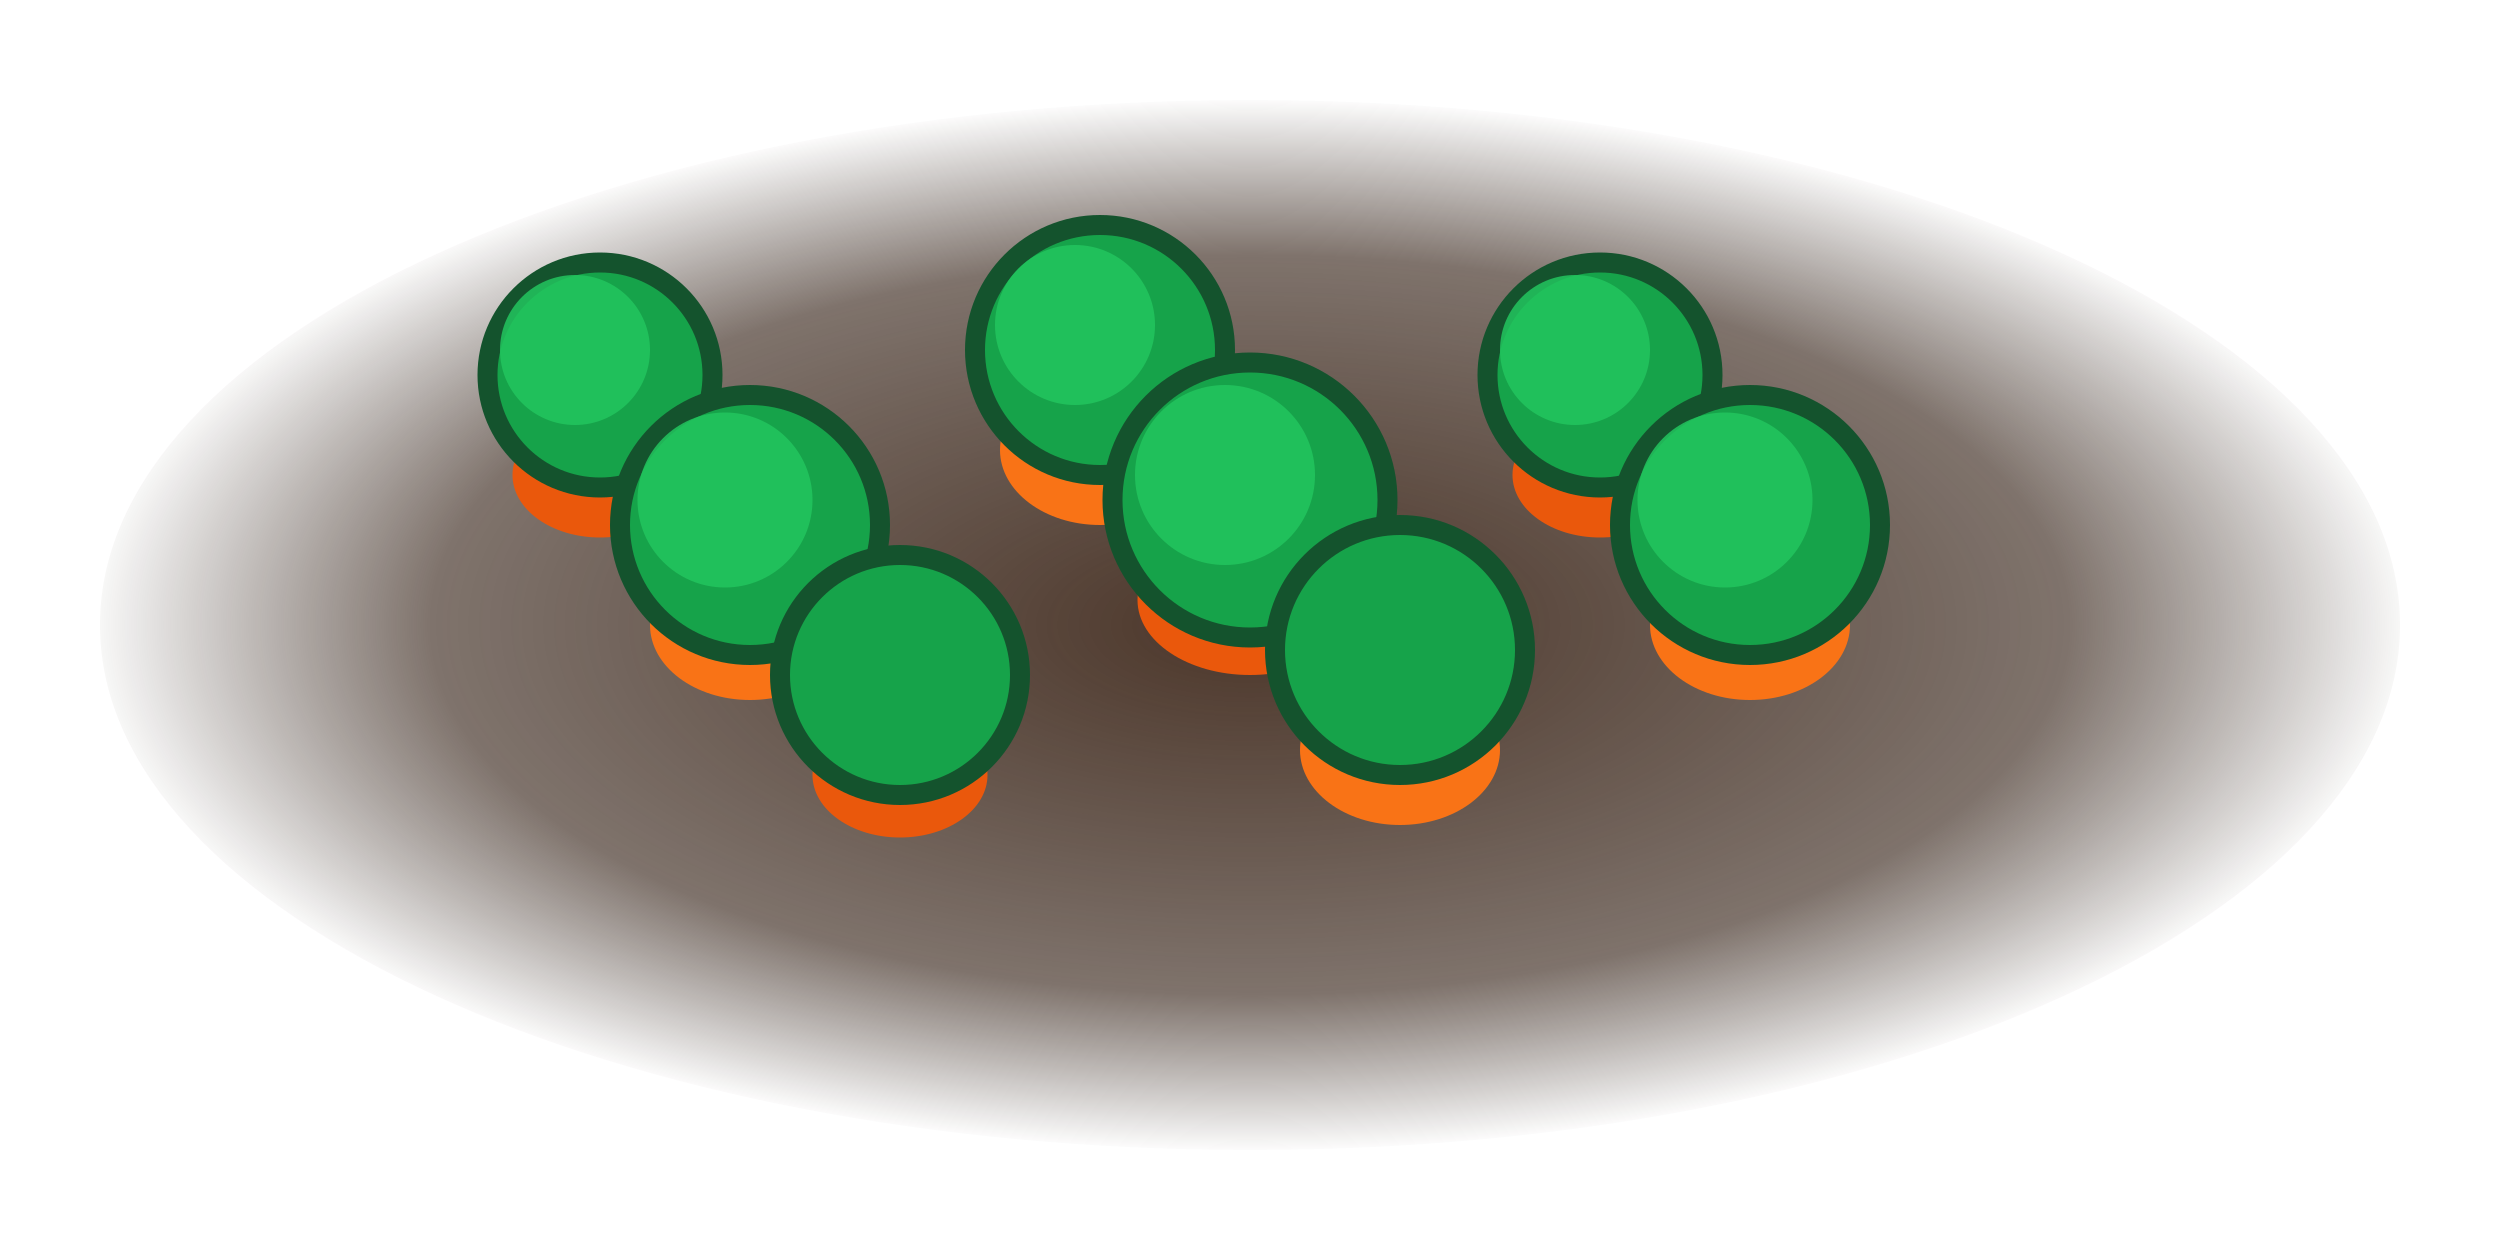
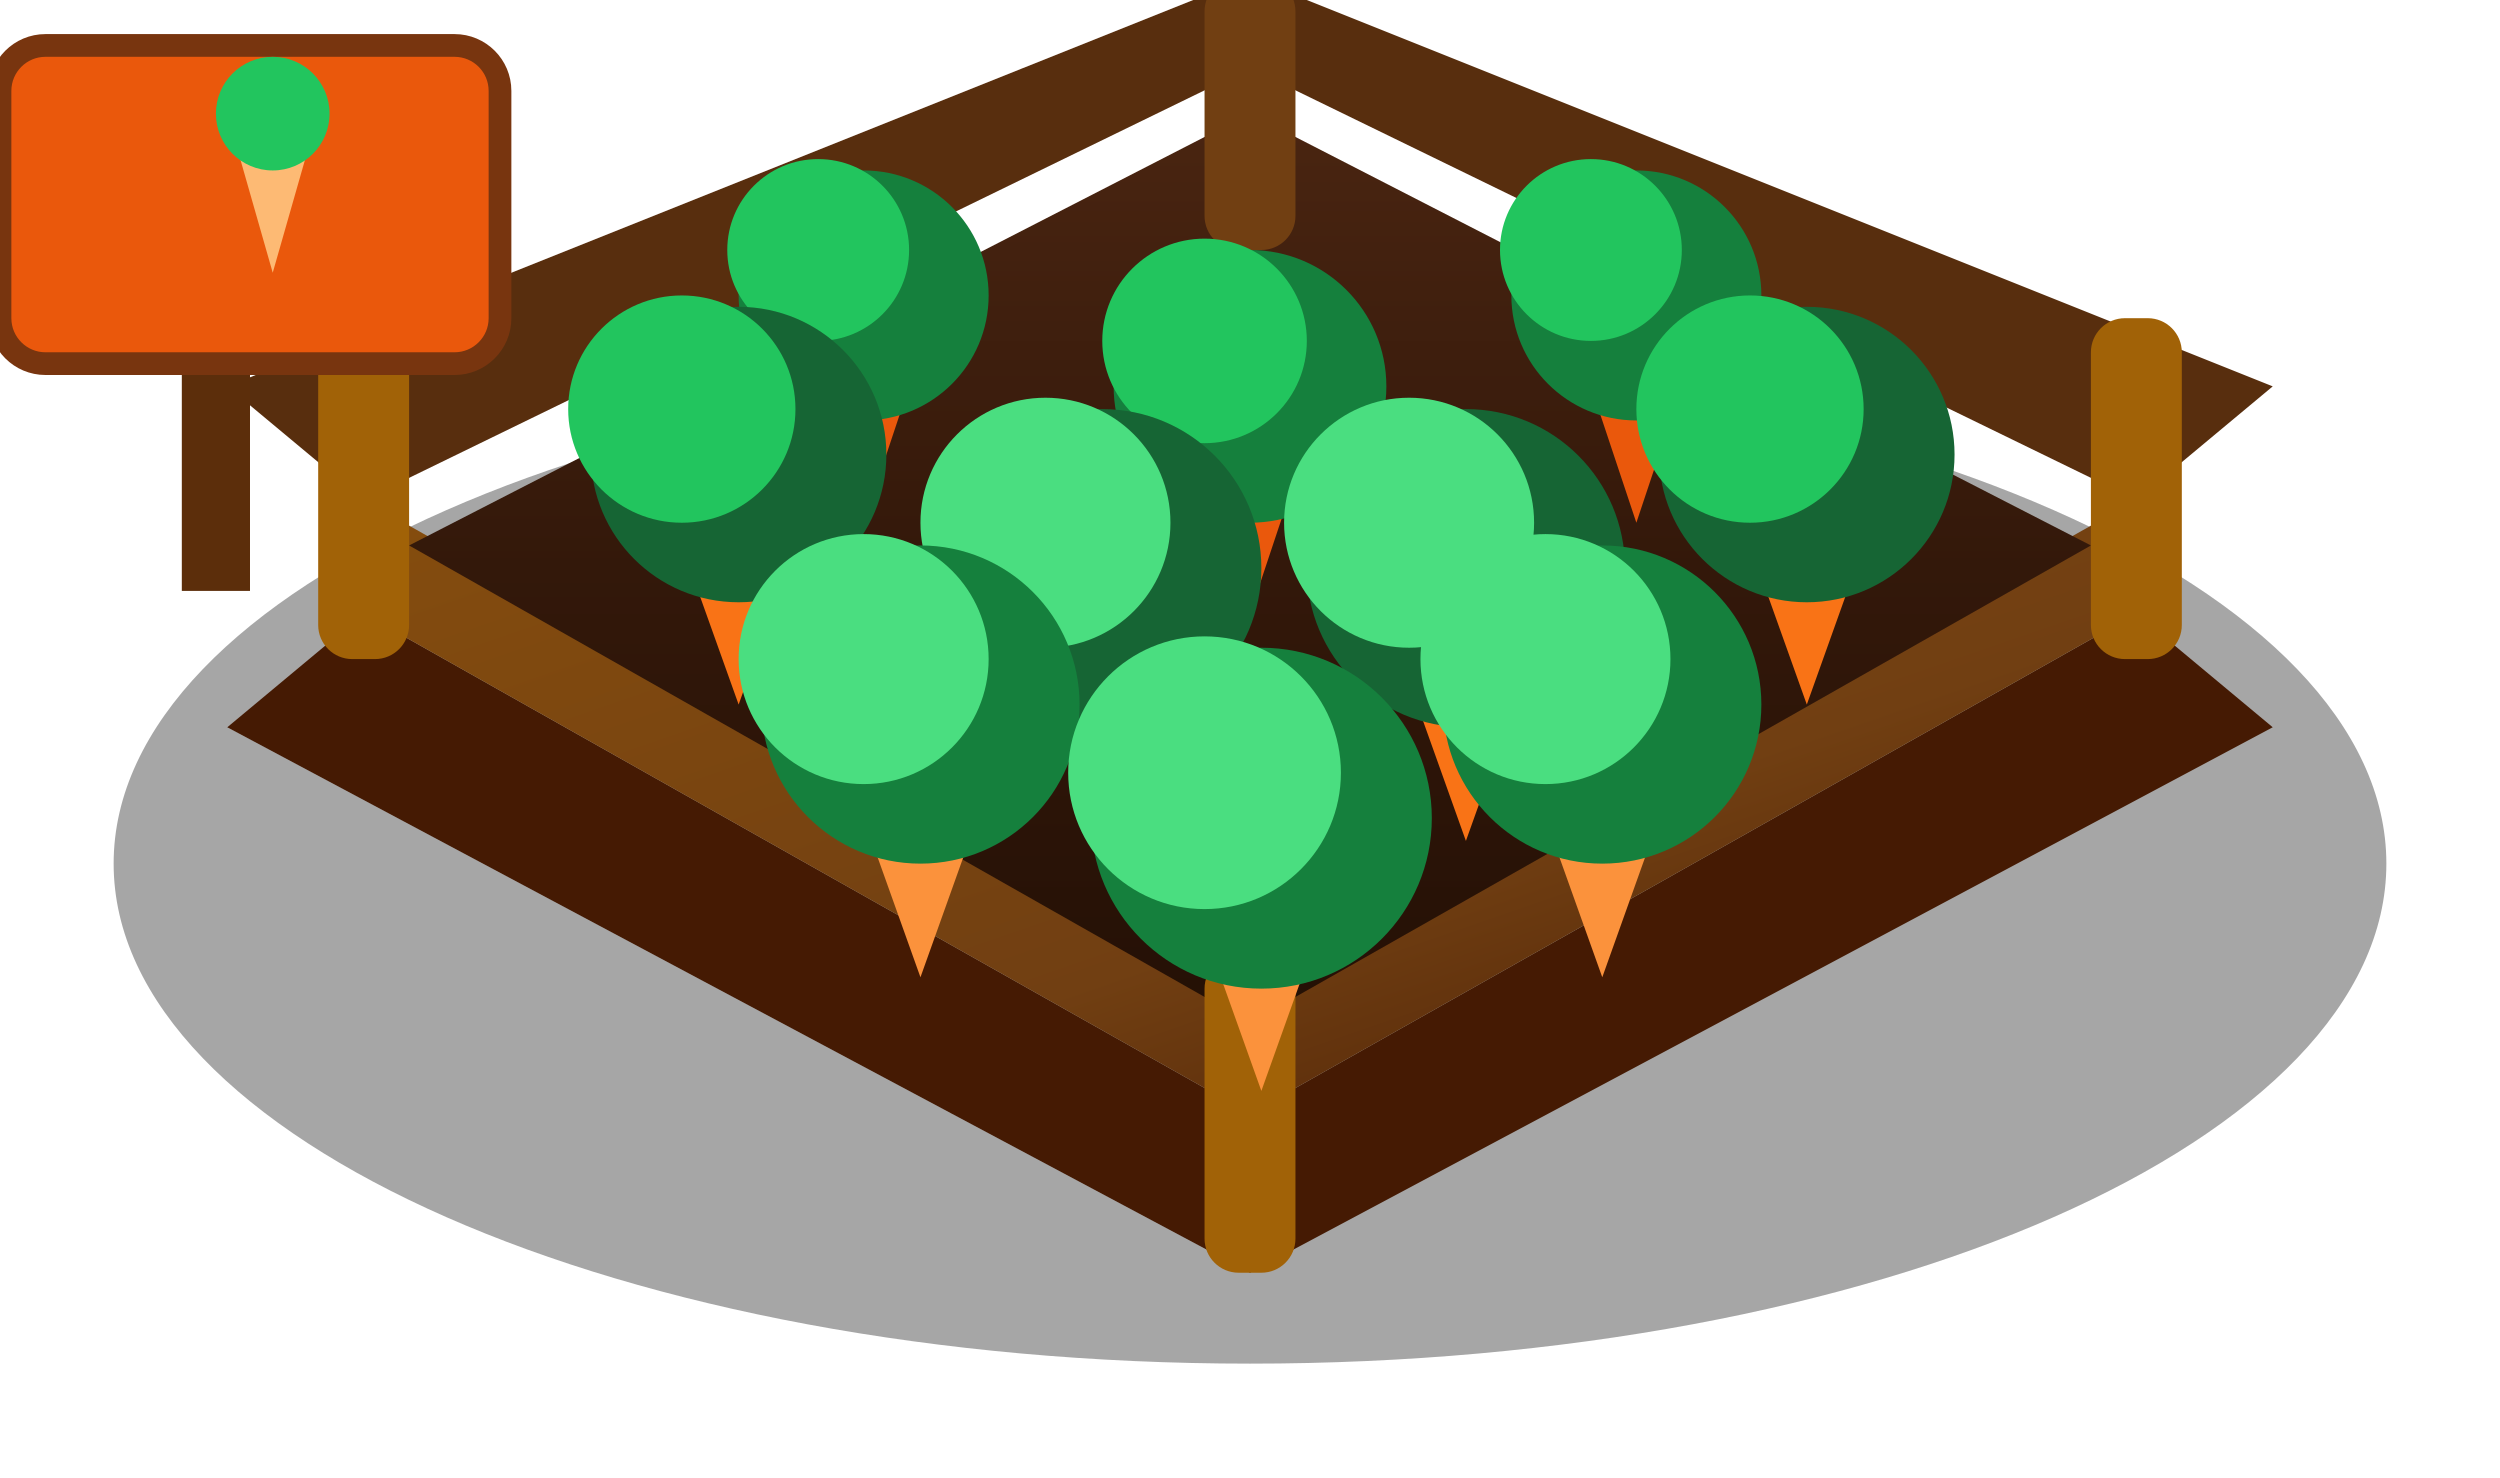
- <svg xmlns="http://www.w3.org/2000/svg" viewBox="0 0 100 50" width="100" height="50">
+ <svg xmlns="http://www.w3.org/2000/svg" viewBox="0 0 110 65" width="110" height="65">
  <defs>
-     <radialGradient id="terraOrganicaM" cx="50%" cy="50%" r="50%">
-       <stop offset="0%" stop-color="#382012" stop-opacity="0.9" />
-       <stop offset="70%" stop-color="#2a160a" stop-opacity="0.6" />
-       <stop offset="100%" stop-color="#1c0e06" stop-opacity="0" />
-     </radialGradient>
+     <linearGradient id="terraRicaM" x1="0%" y1="0%" x2="0%" y2="100%">
+       <stop offset="0%" stop-color="#4a2511" />
+       <stop offset="50%" stop-color="#33180a" />
+       <stop offset="100%" stop-color="#241005" />
+     </linearGradient>
+     <linearGradient id="toraMadeiraM" x1="0%" y1="0%" x2="100%" y2="100%">
+       <stop offset="0%" stop-color="#854d0e" />
+       <stop offset="60%" stop-color="#713f12" />
+       <stop offset="100%" stop-color="#451a03" />
+     </linearGradient>
  </defs>
-   <ellipse cx="50" cy="25" rx="46" ry="21" fill="url(#terraOrganicaM)" />
-   <g>
-     <ellipse cx="24" cy="19" rx="3.5" ry="2.5" fill="#ea580c" />
-     <ellipse cx="44" cy="18" rx="4" ry="3" fill="#f97316" />
-     <ellipse cx="64" cy="19" rx="3.5" ry="2.5" fill="#ea580c" />
-     <ellipse cx="30" cy="25" rx="4" ry="3" fill="#f97316" />
-     <ellipse cx="50" cy="24" rx="4.5" ry="3" fill="#ea580c" />
-     <ellipse cx="70" cy="25" rx="4" ry="3" fill="#f97316" />
-     <ellipse cx="36" cy="31" rx="3.5" ry="2.5" fill="#ea580c" />
-     <ellipse cx="56" cy="30" rx="4" ry="3" fill="#f97316" />
-   </g>
-   <g fill="#16a34a" stroke="#14532d" stroke-width="0.8">
-     <circle cx="24" cy="15" r="4.5" />
-     <circle cx="44" cy="14" r="5" />
-     <circle cx="64" cy="15" r="4.5" />
-     <circle cx="30" cy="21" r="5.2" />
-     <circle cx="50" cy="20" r="5.5" />
-     <circle cx="70" cy="21" r="5.2" />
-     <circle cx="36" cy="27" r="4.8" />
-     <circle cx="56" cy="26" r="5" />
-   </g>
-   <g fill="#22c55e" opacity="0.85">
-     <circle cx="23" cy="14" r="3" />
-     <circle cx="43" cy="13" r="3.2" />
-     <circle cx="63" cy="14" r="3" />
-     <circle cx="29" cy="20" r="3.5" />
-     <circle cx="49" cy="19" r="3.6" />
-     <circle cx="69" cy="20" r="3.5" />
-   </g>
+   <ellipse cx="55" cy="38" rx="50" ry="22" fill="#000000" opacity="0.35" />
+   <polygon points="10,32 55,56 100,32 94,27 55,49 16,27" fill="#451a03" />
+   <polygon points="16,27 55,49 94,27 94,22 55,44 16,22" fill="url(#toraMadeiraM)" />
+   <polygon points="16,22 55,3 94,22 100,17 55,-1 10,17" fill="#582e0e" />
+   <polygon points="18,24 55,45 92,24 55,5" fill="url(#terraRicaM)" />
+   <rect x="14" y="14" width="4" height="15" rx="1.5" fill="#a16207" />
+   <rect x="92" y="14" width="4" height="15" rx="1.5" fill="#a16207" />
+   <rect x="53" y="-1" width="4" height="12" rx="1.5" fill="#713f12" />
+   <rect x="53" y="42" width="4" height="14" rx="1.5" fill="#a16207" />
+   <polygon points="36,17 40,17 38,23" fill="#ea580c" />
+   <circle cx="38" cy="13" r="5.5" fill="#15803d" />
+   <circle cx="36" cy="11" r="4" fill="#22c55e" />
+   <polygon points="53,21 57,21 55,27" fill="#ea580c" />
+   <circle cx="55" cy="17" r="6" fill="#15803d" />
+   <circle cx="53" cy="15" r="4.5" fill="#22c55e" />
+   <polygon points="70,17 74,17 72,23" fill="#ea580c" />
+   <circle cx="72" cy="13" r="5.5" fill="#15803d" />
+   <circle cx="70" cy="11" r="4" fill="#22c55e" />
+   <polygon points="30,24 35,24 32.5,31" fill="#f97316" />
+   <circle cx="32.5" cy="20" r="6.5" fill="#166534" />
+   <circle cx="30" cy="18" r="5" fill="#22c55e" />
+   <polygon points="46,30 51,30 48.5,37" fill="#f97316" />
+   <circle cx="48.5" cy="25" r="7" fill="#166534" />
+   <circle cx="46" cy="23" r="5.5" fill="#4ade80" />
+   <polygon points="62,30 67,30 64.5,37" fill="#f97316" />
+   <circle cx="64.5" cy="25" r="7" fill="#166534" />
+   <circle cx="62" cy="23" r="5.5" fill="#4ade80" />
+   <polygon points="77,24 82,24 79.5,31" fill="#f97316" />
+   <circle cx="79.5" cy="20" r="6.5" fill="#166534" />
+   <circle cx="77" cy="18" r="5" fill="#22c55e" />
+   <polygon points="38,36 43,36 40.5,43" fill="#fb923c" />
+   <circle cx="40.5" cy="31" r="7" fill="#15803d" />
+   <circle cx="38" cy="29" r="5.5" fill="#4ade80" />
+   <polygon points="53,41 58,41 55.5,48" fill="#fb923c" />
+   <circle cx="55.5" cy="36" r="7.5" fill="#15803d" />
+   <circle cx="53" cy="34" r="6" fill="#4ade80" />
+   <polygon points="68,36 73,36 70.5,43" fill="#fb923c" />
+   <circle cx="70.5" cy="31" r="7" fill="#15803d" />
+   <circle cx="68" cy="29" r="5.5" fill="#4ade80" />
+   <rect x="8" y="2" width="3" height="24" fill="#5c2e0b" />
+   <rect x="0" y="2" width="22" height="14" rx="2" fill="#ea580c" stroke="#78350f" stroke-width="1" />
+   <polygon points="10,5 14,5 12,12" fill="#fdba74" />
+   <circle cx="12" cy="5" r="2.5" fill="#22c55e" />
</svg>
